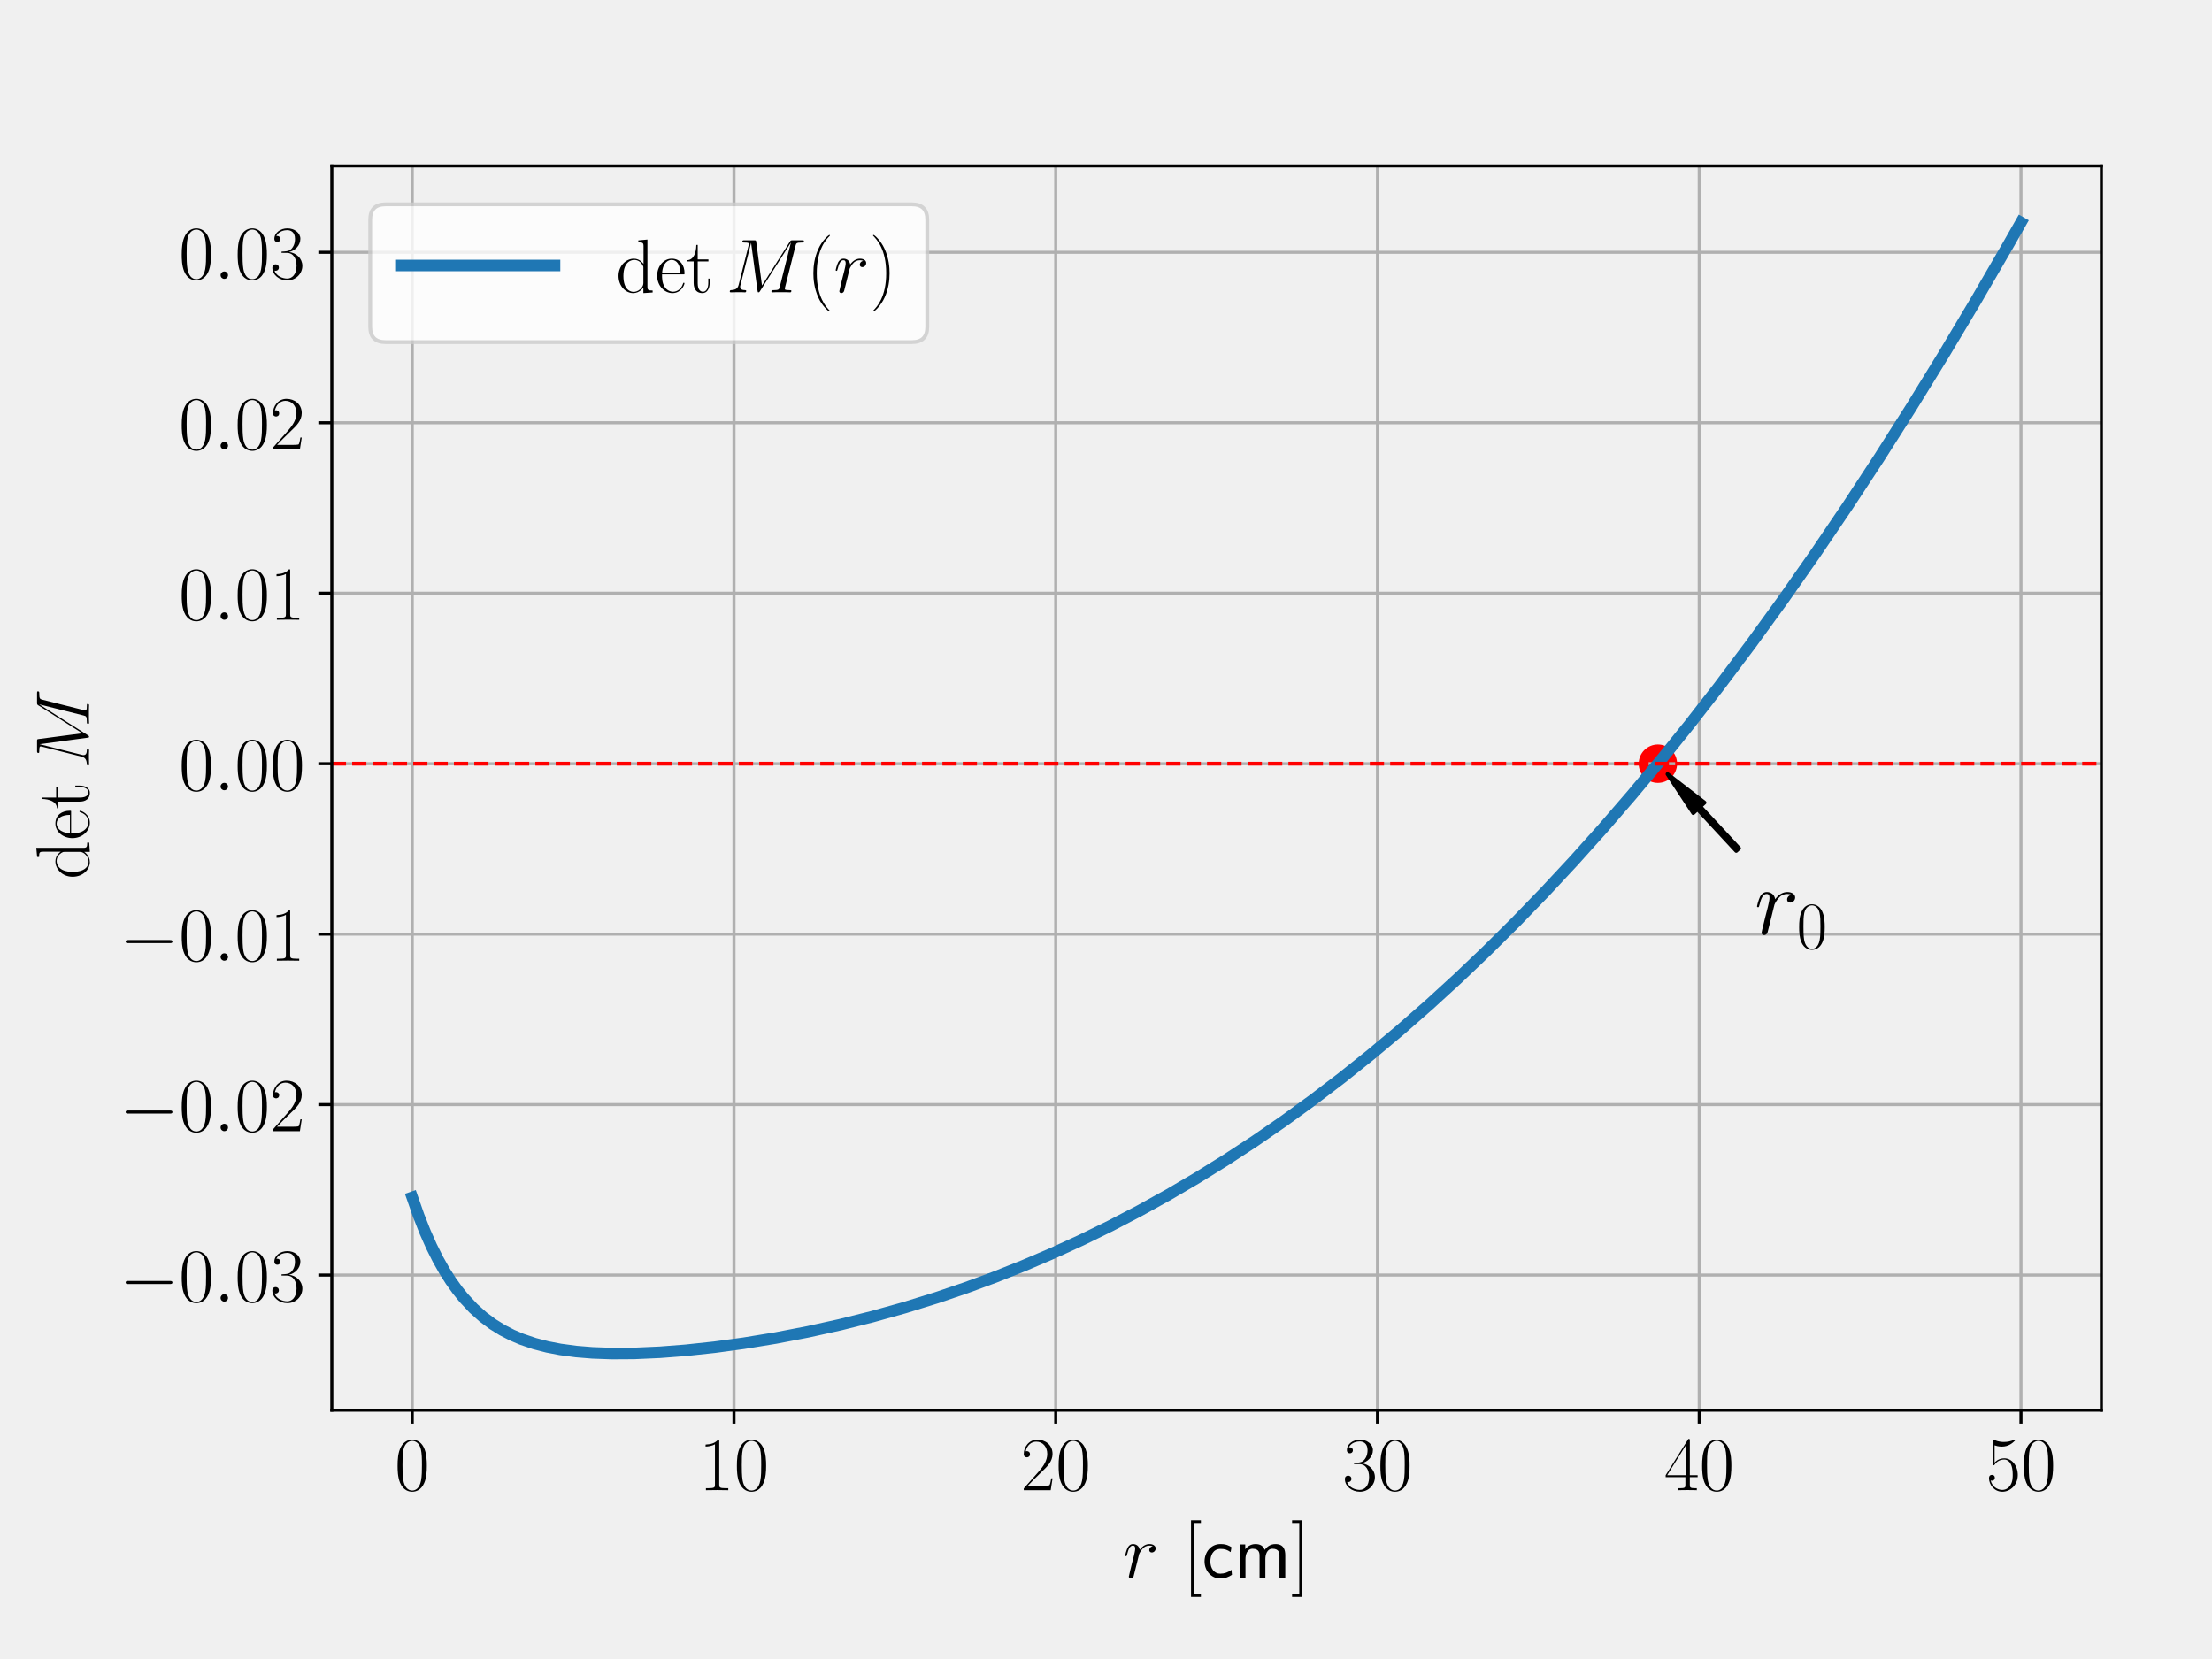
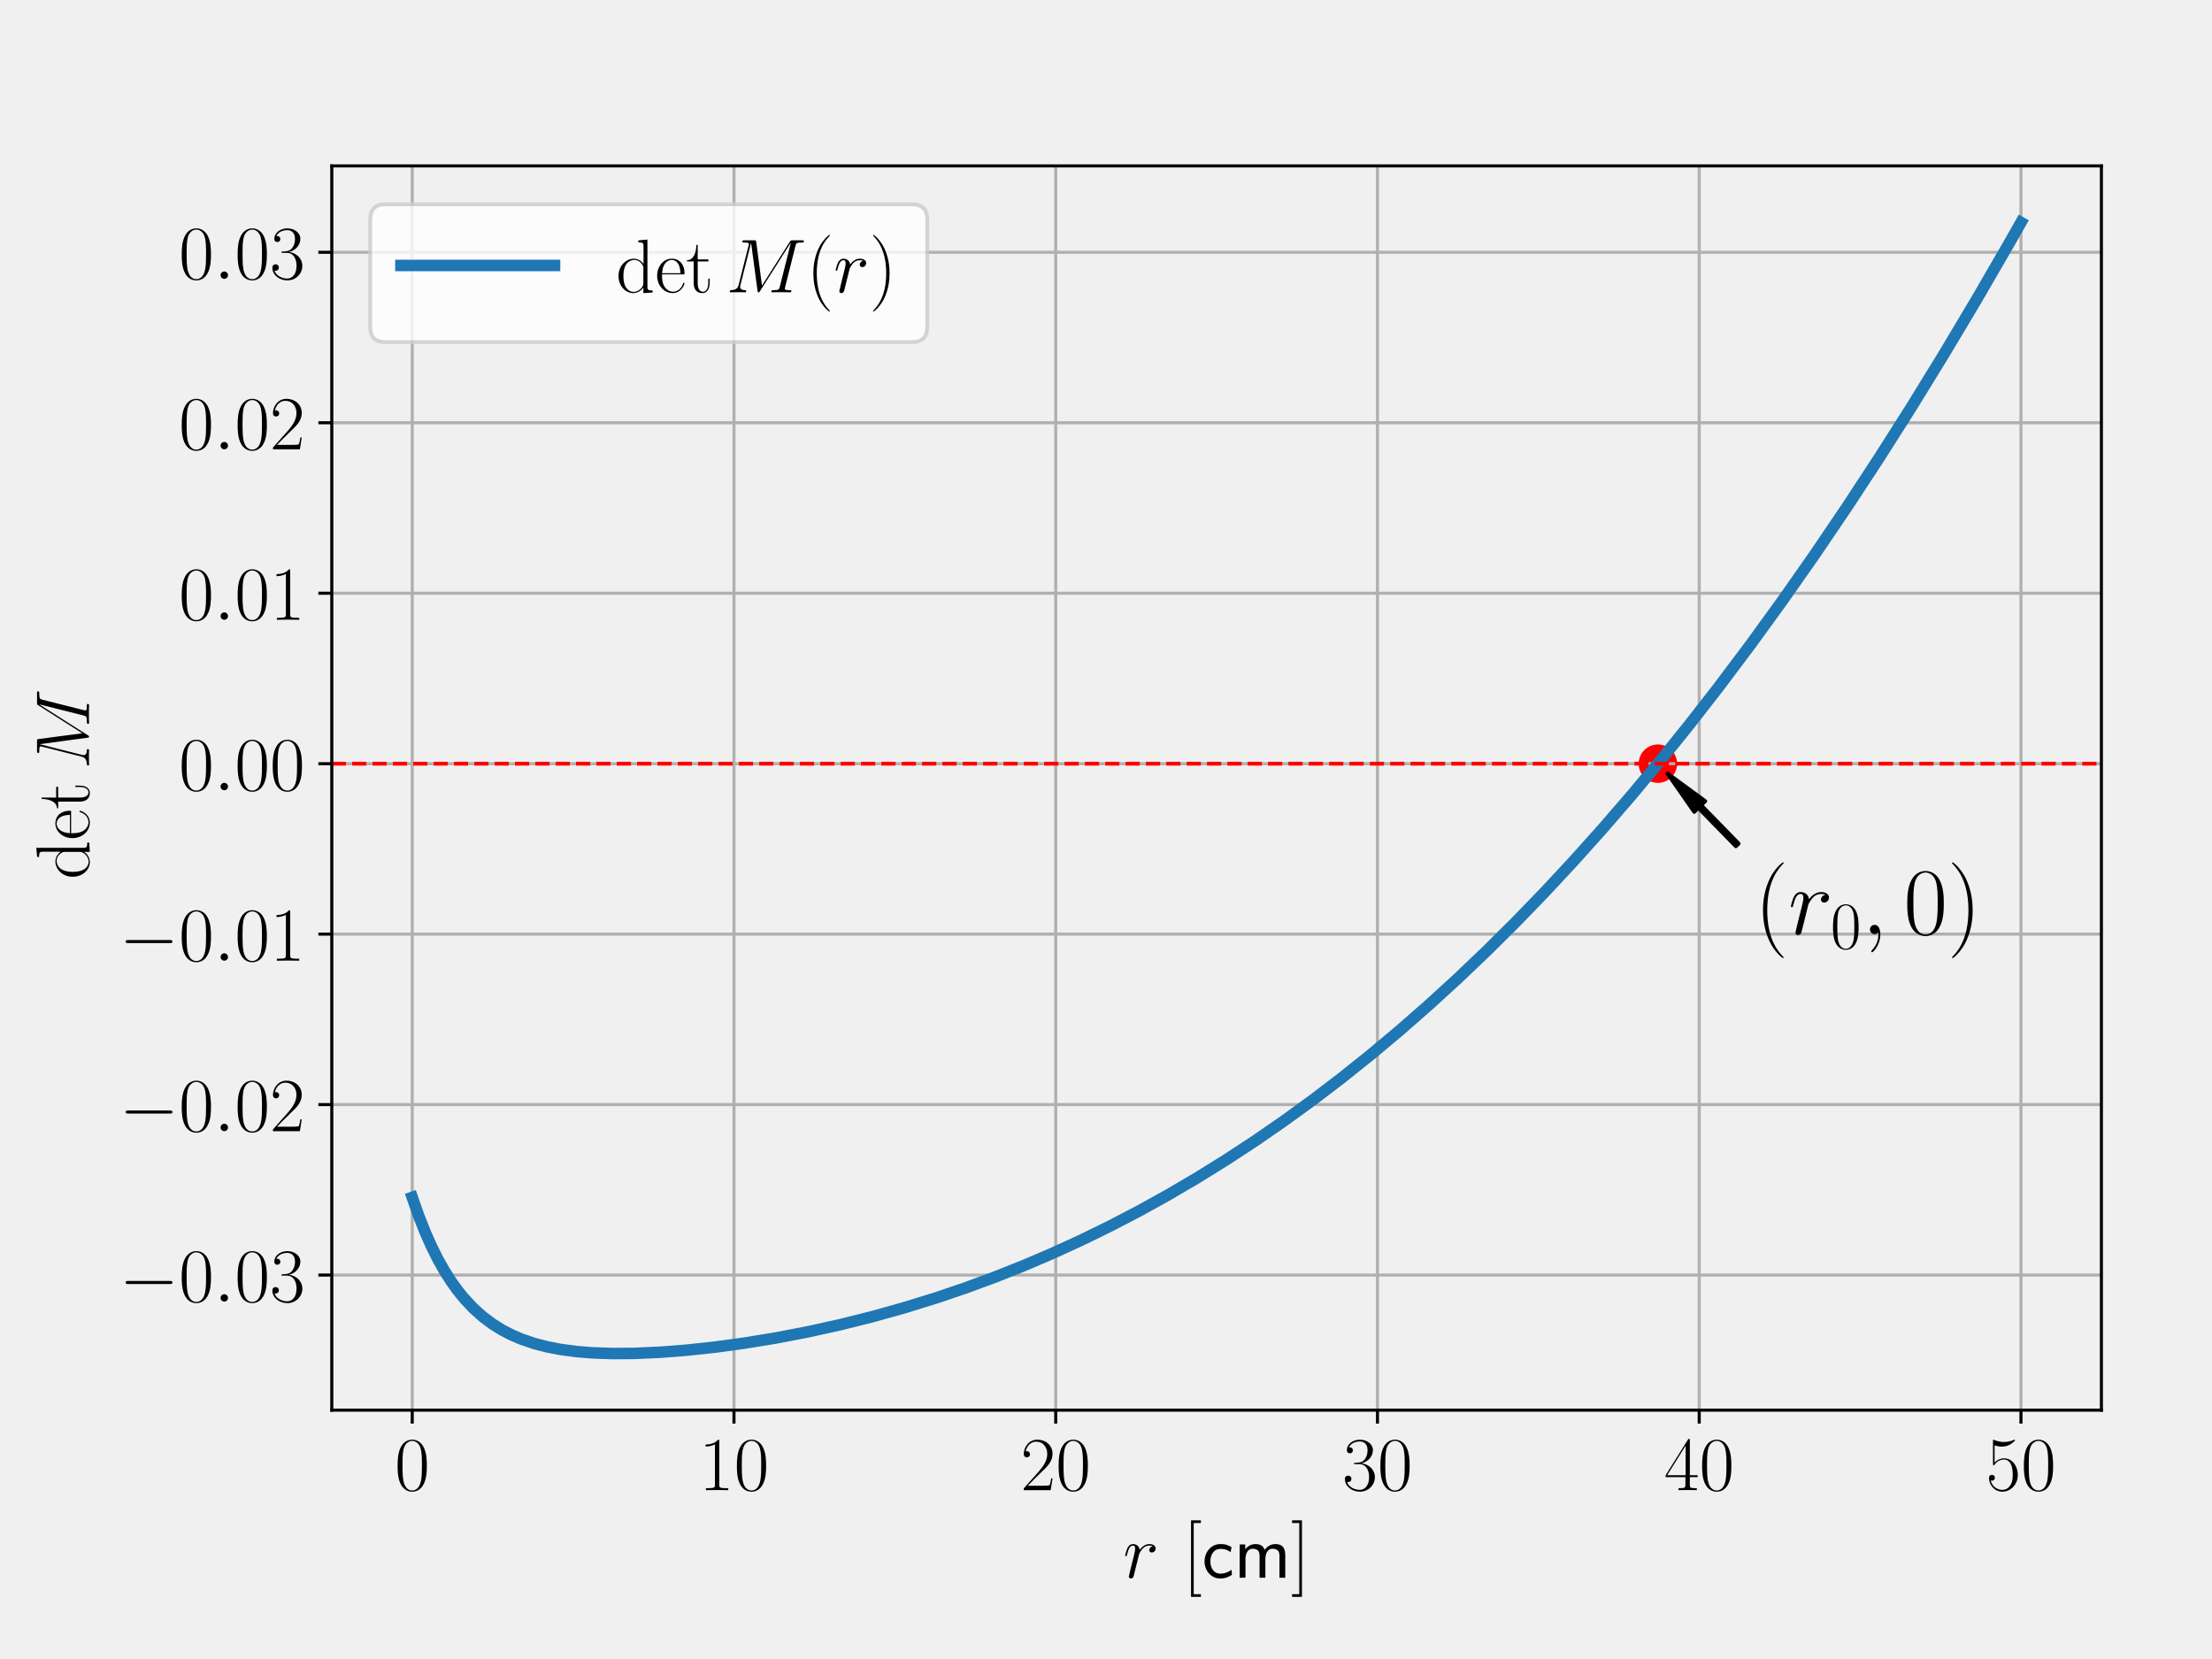
<svg xmlns="http://www.w3.org/2000/svg" xmlns:xlink="http://www.w3.org/1999/xlink" width="576pt" height="432pt" viewBox="0 0 576 432" version="1.1">
  <defs>
    <style type="text/css">*{stroke-linejoin: round; stroke-linecap: butt}</style>
  </defs>
  <g id="figure_1">
    <g id="patch_1">
      <path d="M 0 432  L 576 432  L 576 0  L 0 0  L 0 432  z " style="fill: none" />
    </g>
    <g id="axes_1">
      <g id="patch_2">
        <path d="M 86.4 367.2  L 547.2 367.2  L 547.2 43.2  L 86.4 43.2  L 86.4 367.2  z " style="fill: none" />
      </g>
      <g id="PathCollection_1">
        <defs>
-           <path id="m973586829c" d="M 0 4.5  C 1.193 4.5 2.338 4.026 3.182 3.182  C 4.026 2.338 4.5 1.193 4.5 0  C 4.5 -1.193 4.026 -2.338 3.182 -3.182  C 2.338 -4.026 1.193 -4.5 0 -4.5  C -1.193 -4.5 -2.338 -4.026 -3.182 -3.182  C -4.026 -2.338 -4.5 -1.193 -4.5 0  C -4.5 1.193 -4.026 2.338 -3.182 3.182  C -2.338 4.026 -1.193 4.5 0 4.5  z " style="stroke: #ff0000" />
+           <path id="m8257a8cd95" d="M 0 4.5  C 1.193 4.5 2.338 4.026 3.182 3.182  C 4.026 2.338 4.5 1.193 4.5 0  C 4.5 -1.193 4.026 -2.338 3.182 -3.182  C 2.338 -4.026 1.193 -4.5 0 -4.5  C -1.193 -4.5 -2.338 -4.026 -3.182 -3.182  C -4.026 -2.338 -4.5 -1.193 -4.5 0  C -4.5 1.193 -4.026 2.338 -3.182 3.182  C -2.338 4.026 -1.193 4.5 0 4.5  z " style="stroke: #ff0000" />
        </defs>
-         <g clip-path="url(#pb45ce6a5bf)">
-           <use xlink:href="#m973586829c" x="431.709" y="198.859" style="fill: #ff0000; stroke: #ff0000" />
+         <g clip-path="url(#p65eb96ed7f)">
+           <use xlink:href="#m8257a8cd95" x="431.709" y="198.859" style="fill: #ff0000; stroke: #ff0000" />
        </g>
      </g>
      <g id="matplotlib.axis_1">
        <g id="xtick_1">
          <g id="line2d_1">
-             <path d="M 107.345 367.2  L 107.345 43.2  " clip-path="url(#pb45ce6a5bf)" style="fill: none; stroke: #b0b0b0; stroke-width: 0.8; stroke-linecap: square" />
+             <path d="M 107.345 367.2  L 107.345 43.2  " clip-path="url(#p65eb96ed7f)" style="fill: none; stroke: #b0b0b0; stroke-width: 0.8; stroke-linecap: square" />
          </g>
          <g id="line2d_2">
            <defs>
-               <path id="mf35b001cb0" d="M 0 0  L 0 3.5  " style="stroke: #000000; stroke-width: 0.8" />
+               <path id="mfd788eab4a" d="M 0 0  L 0 3.5  " style="stroke: #000000; stroke-width: 0.8" />
            </defs>
            <g>
-               <use xlink:href="#mf35b001cb0" x="107.345" y="367.2" style="stroke: #000000; stroke-width: 0.8" />
+               <use xlink:href="#mfd788eab4a" x="107.345" y="367.2" style="stroke: #000000; stroke-width: 0.8" />
            </g>
          </g>
          <g id="text_1">
            <g transform="translate(102.7764 388.037)scale(0.2 -0.2)">
              <defs>
                <path id="CMR17-30" d="M 2688 2038  C 2688 2430 2682 3099 2413 3613  C 2176 4063 1798 4224 1466 4224  C 1158 4224 768 4082 525 3620  C 269 3137 243 2539 243 2038  C 243 1671 250 1112 448 623  C 723 -39 1216 -128 1466 -128  C 1760 -128 2208 -7 2470 604  C 2662 1048 2688 1568 2688 2038  z M 1466 -26  C 1056 -26 813 328 723 816  C 653 1196 653 1749 653 2109  C 653 2604 653 3015 736 3407  C 858 3954 1216 4121 1466 4121  C 1728 4121 2067 3947 2189 3420  C 2272 3054 2278 2623 2278 2109  C 2278 1691 2278 1176 2202 797  C 2067 96 1690 -26 1466 -26  z " transform="scale(0.015625)" />
              </defs>
              <use xlink:href="#CMR17-30" transform="scale(0.996264)" />
            </g>
          </g>
        </g>
        <g id="xtick_2">
          <g id="line2d_3">
-             <path d="M 191.127 367.2  L 191.127 43.2  " clip-path="url(#pb45ce6a5bf)" style="fill: none; stroke: #b0b0b0; stroke-width: 0.8; stroke-linecap: square" />
+             <path d="M 191.127 367.2  L 191.127 43.2  " clip-path="url(#p65eb96ed7f)" style="fill: none; stroke: #b0b0b0; stroke-width: 0.8; stroke-linecap: square" />
          </g>
          <g id="line2d_4">
            <g>
-               <use xlink:href="#mf35b001cb0" x="191.127" y="367.2" style="stroke: #000000; stroke-width: 0.8" />
+               <use xlink:href="#mfd788eab4a" x="191.127" y="367.2" style="stroke: #000000; stroke-width: 0.8" />
            </g>
          </g>
          <g id="text_2">
            <g transform="translate(181.9892 388.037)scale(0.2 -0.2)">
              <defs>
                <path id="CMR17-31" d="M 1702 4083  C 1702 4217 1696 4224 1606 4224  C 1357 3927 979 3833 621 3820  C 602 3820 570 3820 563 3808  C 557 3795 557 3782 557 3648  C 755 3648 1088 3686 1344 3839  L 1344 467  C 1344 243 1331 166 781 166  L 589 166  L 589 0  C 896 6 1216 12 1523 12  C 1830 12 2150 6 2458 0  L 2458 166  L 2266 166  C 1715 166 1702 236 1702 467  L 1702 4083  z " transform="scale(0.015625)" />
              </defs>
              <use xlink:href="#CMR17-31" transform="scale(0.996264)" />
              <use xlink:href="#CMR17-30" transform="translate(45.69048 0)scale(0.996264)" />
            </g>
          </g>
        </g>
        <g id="xtick_3">
          <g id="line2d_5">
-             <path d="M 274.909 367.2  L 274.909 43.2  " clip-path="url(#pb45ce6a5bf)" style="fill: none; stroke: #b0b0b0; stroke-width: 0.8; stroke-linecap: square" />
+             <path d="M 274.909 367.2  L 274.909 43.2  " clip-path="url(#p65eb96ed7f)" style="fill: none; stroke: #b0b0b0; stroke-width: 0.8; stroke-linecap: square" />
          </g>
          <g id="line2d_6">
            <g>
-               <use xlink:href="#mf35b001cb0" x="274.909" y="367.2" style="stroke: #000000; stroke-width: 0.8" />
+               <use xlink:href="#mfd788eab4a" x="274.909" y="367.2" style="stroke: #000000; stroke-width: 0.8" />
            </g>
          </g>
          <g id="text_3">
            <g transform="translate(265.771 388.037)scale(0.2 -0.2)">
              <defs>
                <path id="CMR17-32" d="M 2669 990  L 2554 990  C 2490 537 2438 460 2413 422  C 2381 371 1920 371 1830 371  L 602 371  C 832 620 1280 1073 1824 1596  C 2214 1966 2669 2400 2669 3033  C 2669 3788 2067 4224 1395 4224  C 691 4224 262 3603 262 3027  C 262 2777 448 2745 525 2745  C 589 2745 781 2783 781 3007  C 781 3206 614 3264 525 3264  C 486 3264 448 3257 422 3244  C 544 3788 915 4057 1306 4057  C 1862 4057 2227 3616 2227 3033  C 2227 2477 1901 1998 1536 1583  L 262 147  L 262 0  L 2515 0  L 2669 990  z " transform="scale(0.015625)" />
              </defs>
              <use xlink:href="#CMR17-32" transform="scale(0.996264)" />
              <use xlink:href="#CMR17-30" transform="translate(45.69048 0)scale(0.996264)" />
            </g>
          </g>
        </g>
        <g id="xtick_4">
          <g id="line2d_7">
-             <path d="M 358.691 367.2  L 358.691 43.2  " clip-path="url(#pb45ce6a5bf)" style="fill: none; stroke: #b0b0b0; stroke-width: 0.8; stroke-linecap: square" />
+             <path d="M 358.691 367.2  L 358.691 43.2  " clip-path="url(#p65eb96ed7f)" style="fill: none; stroke: #b0b0b0; stroke-width: 0.8; stroke-linecap: square" />
          </g>
          <g id="line2d_8">
            <g>
-               <use xlink:href="#mf35b001cb0" x="358.691" y="367.2" style="stroke: #000000; stroke-width: 0.8" />
+               <use xlink:href="#mfd788eab4a" x="358.691" y="367.2" style="stroke: #000000; stroke-width: 0.8" />
            </g>
          </g>
          <g id="text_4">
            <g transform="translate(349.5528 388.037)scale(0.2 -0.2)">
              <defs>
                <path id="CMR17-33" d="M 1414 2176  C 1984 2176 2234 1673 2234 1094  C 2234 322 1824 25 1453 25  C 1114 25 563 193 390 691  C 422 678 454 678 486 678  C 640 678 755 780 755 947  C 755 1132 614 1216 486 1216  C 378 1216 211 1164 211 927  C 211 335 787 -128 1466 -128  C 2176 -128 2720 432 2720 1087  C 2720 1718 2208 2176 1600 2246  C 2086 2347 2554 2776 2554 3353  C 2554 3856 2048 4224 1472 4224  C 890 4224 378 3862 378 3347  C 378 3123 544 3084 627 3084  C 762 3084 877 3167 877 3334  C 877 3500 762 3584 627 3584  C 602 3584 570 3584 544 3571  C 730 3999 1235 4076 1459 4076  C 1683 4076 2106 3966 2106 3347  C 2106 3167 2080 2851 1862 2574  C 1670 2329 1453 2316 1242 2297  C 1210 2297 1062 2284 1037 2284  C 992 2278 966 2272 966 2227  C 966 2182 973 2176 1101 2176  L 1414 2176  z " transform="scale(0.015625)" />
              </defs>
              <use xlink:href="#CMR17-33" transform="scale(0.996264)" />
              <use xlink:href="#CMR17-30" transform="translate(45.69048 0)scale(0.996264)" />
            </g>
          </g>
        </g>
        <g id="xtick_5">
          <g id="line2d_9">
-             <path d="M 442.473 367.2  L 442.473 43.2  " clip-path="url(#pb45ce6a5bf)" style="fill: none; stroke: #b0b0b0; stroke-width: 0.8; stroke-linecap: square" />
+             <path d="M 442.473 367.2  L 442.473 43.2  " clip-path="url(#p65eb96ed7f)" style="fill: none; stroke: #b0b0b0; stroke-width: 0.8; stroke-linecap: square" />
          </g>
          <g id="line2d_10">
            <g>
-               <use xlink:href="#mf35b001cb0" x="442.473" y="367.2" style="stroke: #000000; stroke-width: 0.8" />
+               <use xlink:href="#mfd788eab4a" x="442.473" y="367.2" style="stroke: #000000; stroke-width: 0.8" />
            </g>
          </g>
          <g id="text_5">
            <g transform="translate(433.3346 388.037)scale(0.2 -0.2)">
              <defs>
                <path id="CMR17-34" d="M 2150 4147  C 2150 4281 2144 4288 2029 4288  L 128 1254  L 128 1088  L 1779 1088  L 1779 460  C 1779 230 1766 166 1318 166  L 1197 166  L 1197 0  C 1402 12 1747 12 1965 12  C 2182 12 2528 12 2733 0  L 2733 166  L 2611 166  C 2163 166 2150 230 2150 460  L 2150 1088  L 2803 1088  L 2803 1254  L 2150 1254  L 2150 4147  z M 1798 3723  L 1798 1254  L 256 1254  L 1798 3723  z " transform="scale(0.015625)" />
              </defs>
              <use xlink:href="#CMR17-34" transform="scale(0.996264)" />
              <use xlink:href="#CMR17-30" transform="translate(45.69048 0)scale(0.996264)" />
            </g>
          </g>
        </g>
        <g id="xtick_6">
          <g id="line2d_11">
-             <path d="M 526.255 367.2  L 526.255 43.2  " clip-path="url(#pb45ce6a5bf)" style="fill: none; stroke: #b0b0b0; stroke-width: 0.8; stroke-linecap: square" />
+             <path d="M 526.255 367.2  L 526.255 43.2  " clip-path="url(#p65eb96ed7f)" style="fill: none; stroke: #b0b0b0; stroke-width: 0.8; stroke-linecap: square" />
          </g>
          <g id="line2d_12">
            <g>
-               <use xlink:href="#mf35b001cb0" x="526.255" y="367.2" style="stroke: #000000; stroke-width: 0.8" />
+               <use xlink:href="#mfd788eab4a" x="526.255" y="367.2" style="stroke: #000000; stroke-width: 0.8" />
            </g>
          </g>
          <g id="text_6">
            <g transform="translate(517.1164 388.037)scale(0.2 -0.2)">
              <defs>
                <path id="CMR17-35" d="M 730 3750  C 794 3724 1056 3641 1325 3641  C 1920 3641 2246 3961 2432 4140  C 2432 4191 2432 4224 2394 4224  C 2387 4224 2374 4224 2323 4198  C 2099 4102 1837 4032 1517 4032  C 1325 4032 1037 4055 723 4191  C 653 4224 640 4224 634 4224  C 602 4224 595 4217 595 4090  L 595 2231  C 595 2113 595 2080 659 2080  C 691 2080 704 2093 736 2139  C 941 2435 1222 2560 1542 2560  C 1766 2560 2246 2415 2246 1293  C 2246 1087 2246 716 2054 422  C 1894 159 1645 25 1370 25  C 947 25 518 319 403 812  C 429 806 480 793 506 793  C 589 793 749 838 749 1036  C 749 1209 627 1280 506 1280  C 358 1280 262 1190 262 1011  C 262 454 704 -128 1382 -128  C 2042 -128 2669 441 2669 1267  C 2669 2054 2170 2662 1549 2662  C 1222 2662 947 2540 730 2304  L 730 3750  z " transform="scale(0.015625)" />
              </defs>
              <use xlink:href="#CMR17-35" transform="scale(0.996264)" />
              <use xlink:href="#CMR17-30" transform="translate(45.69048 0)scale(0.996264)" />
            </g>
          </g>
        </g>
        <g id="text_7">
          <g transform="translate(292.449 410.8387)scale(0.2 -0.2)">
            <defs>
              <path id="CMMI12-72" d="M 2490 2633  C 2291 2598 2189 2457 2189 2316  C 2189 2163 2310 2111 2400 2111  C 2579 2111 2726 2265 2726 2457  C 2726 2651 2528 2816 2208 2816  C 1952 2816 1658 2700 1389 2335  C 1344 2660 1088 2816 832 2816  C 582 2816 454 2642 378 2508  C 269 2278 173 1892 173 1860  C 173 1834 198 1801 243 1801  C 294 1801 301 1808 339 1957  C 435 2342 557 2687 813 2687  C 966 2687 1011 2604 1011 2419  C 1011 2278 947 2028 902 1827  L 723 1130  C 698 1007 627 716 595 600  C 550 432 480 128 480 96  C 480 6 550 -64 646 -64  C 717 -64 838 -20 877 109  C 896 160 1133 1136 1171 1285  C 1203 1427 1242 1562 1274 1705  C 1299 1795 1325 1898 1344 1982  C 1363 2040 1536 2355 1696 2495  C 1773 2566 1939 2687 2202 2687  C 2304 2687 2406 2674 2490 2633  z " transform="scale(0.015625)" />
              <path id="CMR17-5b" d="M 1504 -1600  L 1504 -1376  L 902 -1376  L 902 4575  L 1504 4575  L 1504 4800  L 678 4800  L 678 -1600  L 1504 -1600  z " transform="scale(0.015625)" />
              <path id="CMSS17-63" d="M 2464 2540  C 2464 2585 2170 2713 2093 2739  C 1882 2816 1613 2816 1542 2816  C 710 2816 211 2092 211 1363  C 211 595 768 -64 1517 -64  C 1946 -64 2253 76 2502 243  L 2464 665  C 2189 454 1869 339 1523 339  C 1024 339 698 774 698 1369  C 698 1830 909 2412 1549 2412  C 1901 2412 2099 2342 2394 2143  L 2464 2540  z " transform="scale(0.015625)" />
              <path id="CMSS17-6d" d="M 4288 1878  C 4288 2309 4179 2816 3462 2816  C 2982 2816 2694 2515 2566 2328  C 2451 2668 2182 2816 1798 2816  C 1363 2816 1088 2566 941 2386  L 941 2783  L 474 2783  L 474 0  L 960 0  L 960 1556  C 960 1936 1101 2425 1555 2425  C 2138 2425 2138 2013 2138 1826  L 2138 0  L 2624 0  L 2624 1556  C 2624 1936 2765 2425 3219 2425  C 3802 2425 3802 2013 3802 1826  L 3802 0  L 4288 0  L 4288 1878  z " transform="scale(0.015625)" />
              <path id="CMR17-5d" d="M 915 4800  L 90 4800  L 90 4575  L 691 4575  L 691 -1376  L 90 -1376  L 90 -1600  L 915 -1600  L 915 4800  z " transform="scale(0.015625)" />
            </defs>
            <use xlink:href="#CMMI12-72" transform="scale(0.996264)" />
            <use xlink:href="#CMR17-5b" transform="translate(77.89973 0)scale(0.996264)" />
            <use xlink:href="#CMSS17-63" transform="translate(102.7708 0)scale(0.996264)" />
            <use xlink:href="#CMSS17-6d" transform="translate(144.4096 0)scale(0.996264)" />
            <use xlink:href="#CMR17-5d" transform="translate(218.6389 0)scale(0.996264)" />
          </g>
        </g>
      </g>
      <g id="matplotlib.axis_2">
        <g id="ytick_1">
          <g id="line2d_13">
-             <path d="M 86.4 332.019  L 547.2 332.019  " clip-path="url(#pb45ce6a5bf)" style="fill: none; stroke: #b0b0b0; stroke-width: 0.8; stroke-linecap: square" />
+             <path d="M 86.4 332.019  L 547.2 332.019  " clip-path="url(#p65eb96ed7f)" style="fill: none; stroke: #b0b0b0; stroke-width: 0.8; stroke-linecap: square" />
          </g>
          <g id="line2d_14">
            <defs>
-               <path id="md842ba0f3e" d="M 0 0  L -3.5 0  " style="stroke: #000000; stroke-width: 0.8" />
+               <path id="m7a8bbf5bf8" d="M 0 0  L -3.5 0  " style="stroke: #000000; stroke-width: 0.8" />
            </defs>
            <g>
-               <use xlink:href="#md842ba0f3e" x="86.4" y="332.019" style="stroke: #000000; stroke-width: 0.8" />
+               <use xlink:href="#m7a8bbf5bf8" x="86.4" y="332.019" style="stroke: #000000; stroke-width: 0.8" />
            </g>
          </g>
          <g id="text_8">
            <g transform="translate(31.06879 338.9379)scale(0.2 -0.2)">
              <defs>
                <path id="CMSY10-0" d="M 4218 1472  C 4326 1472 4442 1472 4442 1600  C 4442 1728 4326 1728 4218 1728  L 755 1728  C 646 1728 531 1728 531 1600  C 531 1472 646 1472 755 1472  L 4218 1472  z " transform="scale(0.015625)" />
                <path id="CMMI12-3a" d="M 1178 307  C 1178 492 1024 620 870 620  C 685 620 557 467 557 313  C 557 128 710 0 864 0  C 1050 0 1178 153 1178 307  z " transform="scale(0.015625)" />
              </defs>
              <use xlink:href="#CMSY10-0" transform="scale(0.996264)" />
              <use xlink:href="#CMR17-30" transform="translate(77.48747 0)scale(0.996264)" />
              <use xlink:href="#CMMI12-3a" transform="translate(123.1779 0)scale(0.996264)" />
              <use xlink:href="#CMR17-30" transform="translate(150.2751 0)scale(0.996264)" />
              <use xlink:href="#CMR17-33" transform="translate(195.9656 0)scale(0.996264)" />
            </g>
          </g>
        </g>
        <g id="ytick_2">
          <g id="line2d_15">
-             <path d="M 86.4 287.632  L 547.2 287.632  " clip-path="url(#pb45ce6a5bf)" style="fill: none; stroke: #b0b0b0; stroke-width: 0.8; stroke-linecap: square" />
+             <path d="M 86.4 287.632  L 547.2 287.632  " clip-path="url(#p65eb96ed7f)" style="fill: none; stroke: #b0b0b0; stroke-width: 0.8; stroke-linecap: square" />
          </g>
          <g id="line2d_16">
            <g>
-               <use xlink:href="#md842ba0f3e" x="86.4" y="287.632" style="stroke: #000000; stroke-width: 0.8" />
+               <use xlink:href="#m7a8bbf5bf8" x="86.4" y="287.632" style="stroke: #000000; stroke-width: 0.8" />
            </g>
          </g>
          <g id="text_9">
            <g transform="translate(31.06879 294.5509)scale(0.2 -0.2)">
              <use xlink:href="#CMSY10-0" transform="scale(0.996264)" />
              <use xlink:href="#CMR17-30" transform="translate(77.48747 0)scale(0.996264)" />
              <use xlink:href="#CMMI12-3a" transform="translate(123.1779 0)scale(0.996264)" />
              <use xlink:href="#CMR17-30" transform="translate(150.2751 0)scale(0.996264)" />
              <use xlink:href="#CMR17-32" transform="translate(195.9656 0)scale(0.996264)" />
            </g>
          </g>
        </g>
        <g id="ytick_3">
          <g id="line2d_17">
-             <path d="M 86.4 243.245  L 547.2 243.245  " clip-path="url(#pb45ce6a5bf)" style="fill: none; stroke: #b0b0b0; stroke-width: 0.8; stroke-linecap: square" />
+             <path d="M 86.4 243.245  L 547.2 243.245  " clip-path="url(#p65eb96ed7f)" style="fill: none; stroke: #b0b0b0; stroke-width: 0.8; stroke-linecap: square" />
          </g>
          <g id="line2d_18">
            <g>
-               <use xlink:href="#md842ba0f3e" x="86.4" y="243.245" style="stroke: #000000; stroke-width: 0.8" />
+               <use xlink:href="#m7a8bbf5bf8" x="86.4" y="243.245" style="stroke: #000000; stroke-width: 0.8" />
            </g>
          </g>
          <g id="text_10">
            <g transform="translate(31.06879 250.164)scale(0.2 -0.2)">
              <use xlink:href="#CMSY10-0" transform="scale(0.996264)" />
              <use xlink:href="#CMR17-30" transform="translate(77.48747 0)scale(0.996264)" />
              <use xlink:href="#CMMI12-3a" transform="translate(123.1779 0)scale(0.996264)" />
              <use xlink:href="#CMR17-30" transform="translate(150.2751 0)scale(0.996264)" />
              <use xlink:href="#CMR17-31" transform="translate(195.9656 0)scale(0.996264)" />
            </g>
          </g>
        </g>
        <g id="ytick_4">
          <g id="line2d_19">
-             <path d="M 86.4 198.859  L 547.2 198.859  " clip-path="url(#pb45ce6a5bf)" style="fill: none; stroke: #b0b0b0; stroke-width: 0.8; stroke-linecap: square" />
+             <path d="M 86.4 198.859  L 547.2 198.859  " clip-path="url(#p65eb96ed7f)" style="fill: none; stroke: #b0b0b0; stroke-width: 0.8; stroke-linecap: square" />
          </g>
          <g id="line2d_20">
            <g>
-               <use xlink:href="#md842ba0f3e" x="86.4" y="198.859" style="stroke: #000000; stroke-width: 0.8" />
+               <use xlink:href="#m7a8bbf5bf8" x="86.4" y="198.859" style="stroke: #000000; stroke-width: 0.8" />
            </g>
          </g>
          <g id="text_11">
            <g transform="translate(46.56628 205.777)scale(0.2 -0.2)">
              <use xlink:href="#CMR17-30" transform="scale(0.996264)" />
              <use xlink:href="#CMMI12-3a" transform="translate(45.69048 0)scale(0.996264)" />
              <use xlink:href="#CMR17-30" transform="translate(72.78765 0)scale(0.996264)" />
              <use xlink:href="#CMR17-30" transform="translate(118.4781 0)scale(0.996264)" />
            </g>
          </g>
        </g>
        <g id="ytick_5">
          <g id="line2d_21">
-             <path d="M 86.4 154.472  L 547.2 154.472  " clip-path="url(#pb45ce6a5bf)" style="fill: none; stroke: #b0b0b0; stroke-width: 0.8; stroke-linecap: square" />
+             <path d="M 86.4 154.472  L 547.2 154.472  " clip-path="url(#p65eb96ed7f)" style="fill: none; stroke: #b0b0b0; stroke-width: 0.8; stroke-linecap: square" />
          </g>
          <g id="line2d_22">
            <g>
-               <use xlink:href="#md842ba0f3e" x="86.4" y="154.472" style="stroke: #000000; stroke-width: 0.8" />
+               <use xlink:href="#m7a8bbf5bf8" x="86.4" y="154.472" style="stroke: #000000; stroke-width: 0.8" />
            </g>
          </g>
          <g id="text_12">
            <g transform="translate(46.56628 161.3901)scale(0.2 -0.2)">
              <use xlink:href="#CMR17-30" transform="scale(0.996264)" />
              <use xlink:href="#CMMI12-3a" transform="translate(45.69048 0)scale(0.996264)" />
              <use xlink:href="#CMR17-30" transform="translate(72.78765 0)scale(0.996264)" />
              <use xlink:href="#CMR17-31" transform="translate(118.4781 0)scale(0.996264)" />
            </g>
          </g>
        </g>
        <g id="ytick_6">
          <g id="line2d_23">
-             <path d="M 86.4 110.085  L 547.2 110.085  " clip-path="url(#pb45ce6a5bf)" style="fill: none; stroke: #b0b0b0; stroke-width: 0.8; stroke-linecap: square" />
+             <path d="M 86.4 110.085  L 547.2 110.085  " clip-path="url(#p65eb96ed7f)" style="fill: none; stroke: #b0b0b0; stroke-width: 0.8; stroke-linecap: square" />
          </g>
          <g id="line2d_24">
            <g>
-               <use xlink:href="#md842ba0f3e" x="86.4" y="110.085" style="stroke: #000000; stroke-width: 0.8" />
+               <use xlink:href="#m7a8bbf5bf8" x="86.4" y="110.085" style="stroke: #000000; stroke-width: 0.8" />
            </g>
          </g>
          <g id="text_13">
            <g transform="translate(46.56628 117.0032)scale(0.2 -0.2)">
              <use xlink:href="#CMR17-30" transform="scale(0.996264)" />
              <use xlink:href="#CMMI12-3a" transform="translate(45.69048 0)scale(0.996264)" />
              <use xlink:href="#CMR17-30" transform="translate(72.78765 0)scale(0.996264)" />
              <use xlink:href="#CMR17-32" transform="translate(118.4781 0)scale(0.996264)" />
            </g>
          </g>
        </g>
        <g id="ytick_7">
          <g id="line2d_25">
-             <path d="M 86.4 65.698  L 547.2 65.698  " clip-path="url(#pb45ce6a5bf)" style="fill: none; stroke: #b0b0b0; stroke-width: 0.8; stroke-linecap: square" />
+             <path d="M 86.4 65.698  L 547.2 65.698  " clip-path="url(#p65eb96ed7f)" style="fill: none; stroke: #b0b0b0; stroke-width: 0.8; stroke-linecap: square" />
          </g>
          <g id="line2d_26">
            <g>
-               <use xlink:href="#md842ba0f3e" x="86.4" y="65.698" style="stroke: #000000; stroke-width: 0.8" />
+               <use xlink:href="#m7a8bbf5bf8" x="86.4" y="65.698" style="stroke: #000000; stroke-width: 0.8" />
            </g>
          </g>
          <g id="text_14">
            <g transform="translate(46.56628 72.61622)scale(0.2 -0.2)">
              <use xlink:href="#CMR17-30" transform="scale(0.996264)" />
              <use xlink:href="#CMMI12-3a" transform="translate(45.69048 0)scale(0.996264)" />
              <use xlink:href="#CMR17-30" transform="translate(72.78765 0)scale(0.996264)" />
              <use xlink:href="#CMR17-33" transform="translate(118.4781 0)scale(0.996264)" />
            </g>
          </g>
        </g>
        <g id="text_15">
          <g transform="translate(23.19316 228.9639)rotate(-90)scale(0.2 -0.2)">
            <defs>
              <path id="CMR17-64" d="M 1869 4345  L 1869 4179  C 2246 4179 2304 4141 2304 3843  L 2304 2371  C 2278 2403 2016 2816 1498 2816  C 845 2816 211 2228 211 1376  C 211 529 806 -64 1434 -64  C 1978 -64 2259 361 2291 406  L 2291 -64  L 3066 -13  L 3066 154  C 2688 154 2630 193 2630 503  L 2630 4416  L 1869 4345  z M 2291 762  C 2291 568 2176 393 2029 264  C 1811 70 1594 38 1472 38  C 1286 38 621 135 621 1369  C 621 2636 1363 2713 1530 2713  C 1824 2713 2061 2545 2208 2313  C 2291 2177 2291 2157 2291 2041  L 2291 762  z " transform="scale(0.015625)" />
              <path id="CMR17-65" d="M 2438 1503  C 2464 1529 2464 1542 2464 1606  C 2464 2251 2118 2816 1389 2816  C 710 2816 173 2175 173 1394  C 173 554 781 -64 1459 -64  C 2176 -64 2458 619 2458 755  C 2458 800 2419 800 2406 800  C 2362 800 2355 787 2330 709  C 2189 270 1837 51 1504 51  C 1229 51 954 206 781 490  C 582 819 582 1200 582 1503  L 2438 1503  z M 589 1600  C 634 2511 1126 2713 1382 2713  C 1818 2713 2112 2308 2118 1600  L 589 1600  z " transform="scale(0.015625)" />
              <path id="CMR17-74" d="M 966 2585  L 1862 2585  L 1862 2752  L 966 2752  L 966 3968  L 851 3968  C 838 3292 614 2700 70 2687  L 70 2585  L 627 2585  L 627 778  C 627 655 627 -64 1370 -64  C 1747 -64 1965 308 1965 784  L 1965 1151  L 1850 1151  L 1850 790  C 1850 347 1677 51 1408 51  C 1222 51 966 179 966 765  L 966 2585  z " transform="scale(0.015625)" />
              <path id="CMMI12-4d" d="M 5811 3886  C 5869 4102 5882 4166 6336 4166  C 6458 4166 6515 4166 6515 4287  C 6515 4352 6470 4352 6349 4352  L 5581 4352  C 5421 4352 5414 4345 5344 4243  L 3008 567  L 2528 4211  C 2509 4352 2502 4352 2336 4352  L 1542 4352  C 1421 4352 1363 4352 1363 4230  C 1363 4166 1421 4166 1517 4166  C 1907 4166 1907 4115 1907 4045  C 1907 4032 1907 3994 1882 3898  L 1062 650  C 986 344 838 204 410 185  C 390 185 314 179 314 70  C 314 0 371 0 397 0  C 525 0 851 12 979 12  L 1286 12  C 1376 12 1485 0 1574 0  C 1619 0 1690 0 1690 121  C 1690 179 1626 185 1600 185  C 1389 191 1184 230 1184 459  C 1184 523 1184 529 1210 618  L 2093 4128  L 2099 4128  L 2630 172  C 2650 19 2656 0 2714 0  C 2784 0 2816 51 2848 108  L 5421 4159  L 5427 4159  L 4499 472  C 4442 249 4429 185 3981 185  C 3859 185 3795 185 3795 70  C 3795 0 3853 0 3891 0  C 4000 0 4128 12 4237 12  L 4992 12  C 5101 12 5235 0 5344 0  C 5395 0 5466 0 5466 121  C 5466 185 5408 185 5312 185  C 4922 185 4922 236 4922 300  C 4922 306 4922 351 4934 402  L 5811 3886  z " transform="scale(0.015625)" />
            </defs>
            <use xlink:href="#CMR17-64" transform="scale(0.996264)" />
            <use xlink:href="#CMR17-65" transform="translate(50.89537 0)scale(0.996264)" />
            <use xlink:href="#CMR17-74" transform="translate(91.38103 0)scale(0.996264)" />
            <use xlink:href="#CMMI12-4d" transform="translate(143.2662 0)scale(0.996264)" />
          </g>
        </g>
      </g>
      <g id="line2d_27">
-         <path d="M 107.345 311.789  L 109.021 316.57  L 110.697 320.817  L 112.372 324.589  L 114.048 327.939  L 115.724 330.914  L 117.399 333.556  L 119.075 335.902  L 120.751 337.984  L 123.264 340.676  L 125.777 342.924  L 128.291 344.798  L 130.804 346.358  L 133.318 347.653  L 135.831 348.724  L 139.183 349.863  L 142.534 350.729  L 145.885 351.376  L 150.074 351.937  L 154.263 352.278  L 159.29 352.459  L 165.155 352.423  L 171.857 352.126  L 178.56 351.608  L 186.1 350.801  L 193.641 349.78  L 202.019 348.411  L 210.397 346.801  L 218.775 344.951  L 227.153 342.857  L 235.532 340.514  L 243.91 337.918  L 251.45 335.358  L 258.991 332.582  L 266.531 329.585  L 274.071 326.362  L 281.612 322.908  L 289.152 319.218  L 296.692 315.287  L 304.233 311.11  L 311.773 306.682  L 319.313 301.999  L 326.854 297.054  L 334.394 291.845  L 341.935 286.365  L 349.475 280.611  L 357.015 274.578  L 364.556 268.261  L 372.096 261.657  L 379.636 254.761  L 387.177 247.569  L 394.717 240.078  L 402.257 232.282  L 409.798 224.179  L 417.338 215.766  L 424.879 207.039  L 432.419 197.994  L 439.959 188.629  L 447.5 178.941  L 455.878 167.794  L 464.256 156.242  L 472.634 144.281  L 481.012 131.91  L 489.391 119.126  L 497.769 105.926  L 506.147 92.31  L 514.525 78.277  L 522.903 63.825  L 526.255 57.927  L 526.255 57.927  " clip-path="url(#pb45ce6a5bf)" style="fill: none; stroke: #1f77b4; stroke-width: 3; stroke-linecap: square" />
+         <path d="M 107.345 311.789  L 109.021 316.57  L 110.697 320.817  L 112.372 324.589  L 114.048 327.939  L 115.724 330.914  L 117.399 333.556  L 119.075 335.902  L 120.751 337.984  L 123.264 340.676  L 125.777 342.924  L 128.291 344.798  L 130.804 346.358  L 133.318 347.653  L 135.831 348.724  L 139.183 349.863  L 142.534 350.729  L 145.885 351.376  L 150.074 351.937  L 154.263 352.278  L 159.29 352.459  L 165.155 352.423  L 171.857 352.126  L 178.56 351.608  L 186.1 350.801  L 193.641 349.78  L 202.019 348.411  L 210.397 346.801  L 218.775 344.951  L 227.153 342.857  L 235.532 340.514  L 243.91 337.918  L 251.45 335.358  L 258.991 332.582  L 266.531 329.585  L 274.071 326.362  L 281.612 322.908  L 289.152 319.218  L 296.692 315.287  L 304.233 311.11  L 311.773 306.682  L 319.313 301.999  L 326.854 297.054  L 334.394 291.845  L 341.935 286.365  L 349.475 280.611  L 357.015 274.578  L 364.556 268.261  L 372.096 261.657  L 379.636 254.761  L 387.177 247.569  L 394.717 240.078  L 402.257 232.282  L 409.798 224.179  L 417.338 215.766  L 424.879 207.039  L 432.419 197.994  L 439.959 188.629  L 447.5 178.941  L 455.878 167.794  L 464.256 156.242  L 472.634 144.281  L 481.012 131.91  L 489.391 119.126  L 497.769 105.926  L 506.147 92.31  L 514.525 78.277  L 522.903 63.825  L 526.255 57.927  L 526.255 57.927  " clip-path="url(#p65eb96ed7f)" style="fill: none; stroke: #1f77b4; stroke-width: 3; stroke-linecap: square" />
      </g>
      <g id="line2d_28">
-         <path d="M 86.4 198.859  L 547.2 198.859  " clip-path="url(#pb45ce6a5bf)" style="fill: none; stroke-dasharray: 3.7,1.6; stroke-dashoffset: 0; stroke: #ff0000" />
+         <path d="M 86.4 198.859  L 547.2 198.859  " clip-path="url(#p65eb96ed7f)" style="fill: none; stroke-dasharray: 3.7,1.6; stroke-dashoffset: 0; stroke: #ff0000" />
      </g>
      <g id="patch_3">
        <path d="M 86.4 367.2  L 86.4 43.2  " style="fill: none; stroke: #000000; stroke-width: 0.8; stroke-linejoin: miter; stroke-linecap: square" />
      </g>
      <g id="patch_4">
        <path d="M 547.2 367.2  L 547.2 43.2  " style="fill: none; stroke: #000000; stroke-width: 0.8; stroke-linejoin: miter; stroke-linecap: square" />
      </g>
      <g id="patch_5">
        <path d="M 86.4 367.2  L 547.2 367.2  " style="fill: none; stroke: #000000; stroke-width: 0.8; stroke-linejoin: miter; stroke-linecap: square" />
      </g>
      <g id="patch_6">
        <path d="M 86.4 43.2  L 547.2 43.2  " style="fill: none; stroke: #000000; stroke-width: 0.8; stroke-linejoin: miter; stroke-linecap: square" />
      </g>
      <g id="patch_7">
-         <path d="M 452.106 221.578  Q 447.061 216.14 442.016 210.702  L 440.916 211.722  Q 437.569 206.644 434.221 201.566  Q 439.035 205.284 443.848 209.002  L 442.749 210.022  Q 447.794 215.46 452.839 220.898  L 452.106 221.578  z " style="stroke: #000000; stroke-linecap: round" />
+         <path d="M 452.016 220.362  Q 447.134 215.364 442.252 210.367  L 441.179 211.415  Q 437.702 206.424 434.224 201.433  Q 439.133 205.026 444.041 208.62  L 442.968 209.668  Q 447.85 214.665 452.732 219.663  L 452.016 220.362  z " style="stroke: #000000; stroke-linecap: round" />
      </g>
      <g id="text_16">
        <g transform="translate(456.8439 243.2455)scale(0.25 -0.25)">
-           <use xlink:href="#CMMI12-72" transform="scale(0.996264)" />
-           <use xlink:href="#CMR17-30" transform="translate(43.96089 -14.94392)scale(0.697382)" />
+           <defs>
+             <path id="CMR17-28" d="M 1958 -1562  C 1958 -1556 1958 -1543 1939 -1524  C 1645 -1223 858 -403 858 1596  C 858 3595 1632 4408 1946 4729  C 1946 4735 1958 4748 1958 4767  C 1958 4787 1939 4800 1914 4800  C 1843 4800 1299 4325 986 3620  C 666 2909 576 2218 576 1603  C 576 1141 621 360 1005 -467  C 1312 -1133 1837 -1600 1914 -1600  C 1946 -1600 1958 -1588 1958 -1562  z " transform="scale(0.015625)" />
+             <path id="CMMI12-3b" d="M 1248 -26  C 1248 345 1126 620 864 620  C 659 620 557 454 557 313  C 557 172 653 0 870 0  C 954 0 1024 25 1082 83  C 1094 96 1101 96 1107 96  C 1120 96 1120 6 1120 -26  C 1120 -233 1082 -642 710 -1051  C 640 -1127 640 -1140 640 -1152  C 640 -1184 672 -1216 704 -1216  C 755 -1216 1248 -749 1248 -26  z " transform="scale(0.015625)" />
+             <path id="CMR17-29" d="M 1683 1596  C 1683 2057 1638 2839 1254 3665  C 947 4332 422 4800 346 4800  C 326 4800 301 4793 301 4761  C 301 4748 307 4742 314 4729  C 621 4408 1402 3595 1402 1603  C 1402 -396 627 -1210 314 -1530  C 307 -1543 301 -1549 301 -1562  C 301 -1594 326 -1600 346 -1600  C 416 -1600 960 -1127 1274 -422  C 1594 289 1683 981 1683 1596  z " transform="scale(0.015625)" />
+           </defs>
+           <use xlink:href="#CMR17-28" transform="scale(0.996264)" />
+           <use xlink:href="#CMMI12-72" transform="translate(35.28077 0)scale(0.996264)" />
+           <use xlink:href="#CMR17-30" transform="translate(79.24166 -14.94392)scale(0.697382)" />
+           <use xlink:href="#CMMI12-3b" transform="translate(111.723 0)scale(0.996264)" />
+           <use xlink:href="#CMR17-30" transform="translate(155.4246 0)scale(0.996264)" />
+           <use xlink:href="#CMR17-29" transform="translate(201.115 0)scale(0.996264)" />
        </g>
      </g>
      <g id="legend_1">
        <g id="patch_8">
          <path d="M 100.4 89.091  L 237.456 89.091  Q 241.456 89.091 241.456 85.091  L 241.456 57.2  Q 241.456 53.2 237.456 53.2  L 100.4 53.2  Q 96.4 53.2 96.4 57.2  L 96.4 85.091  Q 96.4 89.091 100.4 89.091  z " style="fill: #ffffff; opacity: 0.8; stroke: #cccccc; stroke-linejoin: miter" />
        </g>
        <g id="line2d_29">
          <path d="M 104.4 69.126  L 124.4 69.126  L 144.4 69.126  " style="fill: none; stroke: #1f77b4; stroke-width: 3; stroke-linecap: square" />
        </g>
        <g id="text_17">
          <g transform="translate(160.4 76.12602)scale(0.2 -0.2)">
-             <defs>
-               <path id="CMR17-28" d="M 1958 -1562  C 1958 -1556 1958 -1543 1939 -1524  C 1645 -1223 858 -403 858 1596  C 858 3595 1632 4408 1946 4729  C 1946 4735 1958 4748 1958 4767  C 1958 4787 1939 4800 1914 4800  C 1843 4800 1299 4325 986 3620  C 666 2909 576 2218 576 1603  C 576 1141 621 360 1005 -467  C 1312 -1133 1837 -1600 1914 -1600  C 1946 -1600 1958 -1588 1958 -1562  z " transform="scale(0.015625)" />
-               <path id="CMR17-29" d="M 1683 1596  C 1683 2057 1638 2839 1254 3665  C 947 4332 422 4800 346 4800  C 326 4800 301 4793 301 4761  C 301 4748 307 4742 314 4729  C 621 4408 1402 3595 1402 1603  C 1402 -396 627 -1210 314 -1530  C 307 -1543 301 -1549 301 -1562  C 301 -1594 326 -1600 346 -1600  C 416 -1600 960 -1127 1274 -422  C 1594 289 1683 981 1683 1596  z " transform="scale(0.015625)" />
-             </defs>
            <use xlink:href="#CMR17-64" transform="scale(0.996264)" />
            <use xlink:href="#CMR17-65" transform="translate(50.89537 0)scale(0.996264)" />
            <use xlink:href="#CMR17-74" transform="translate(91.38103 0)scale(0.996264)" />
            <use xlink:href="#CMMI12-4d" transform="translate(143.2662 0)scale(0.996264)" />
            <use xlink:href="#CMR17-28" transform="translate(248.0463 0)scale(0.996264)" />
            <use xlink:href="#CMMI12-72" transform="translate(283.327 0)scale(0.996264)" />
            <use xlink:href="#CMR17-29" transform="translate(329.9977 0)scale(0.996264)" />
          </g>
        </g>
      </g>
    </g>
  </g>
  <defs>
-     <clipPath id="pb45ce6a5bf">
+     <clipPath id="p65eb96ed7f">
      <rect x="86.4" y="43.2" width="460.8" height="324" />
    </clipPath>
  </defs>
</svg>
